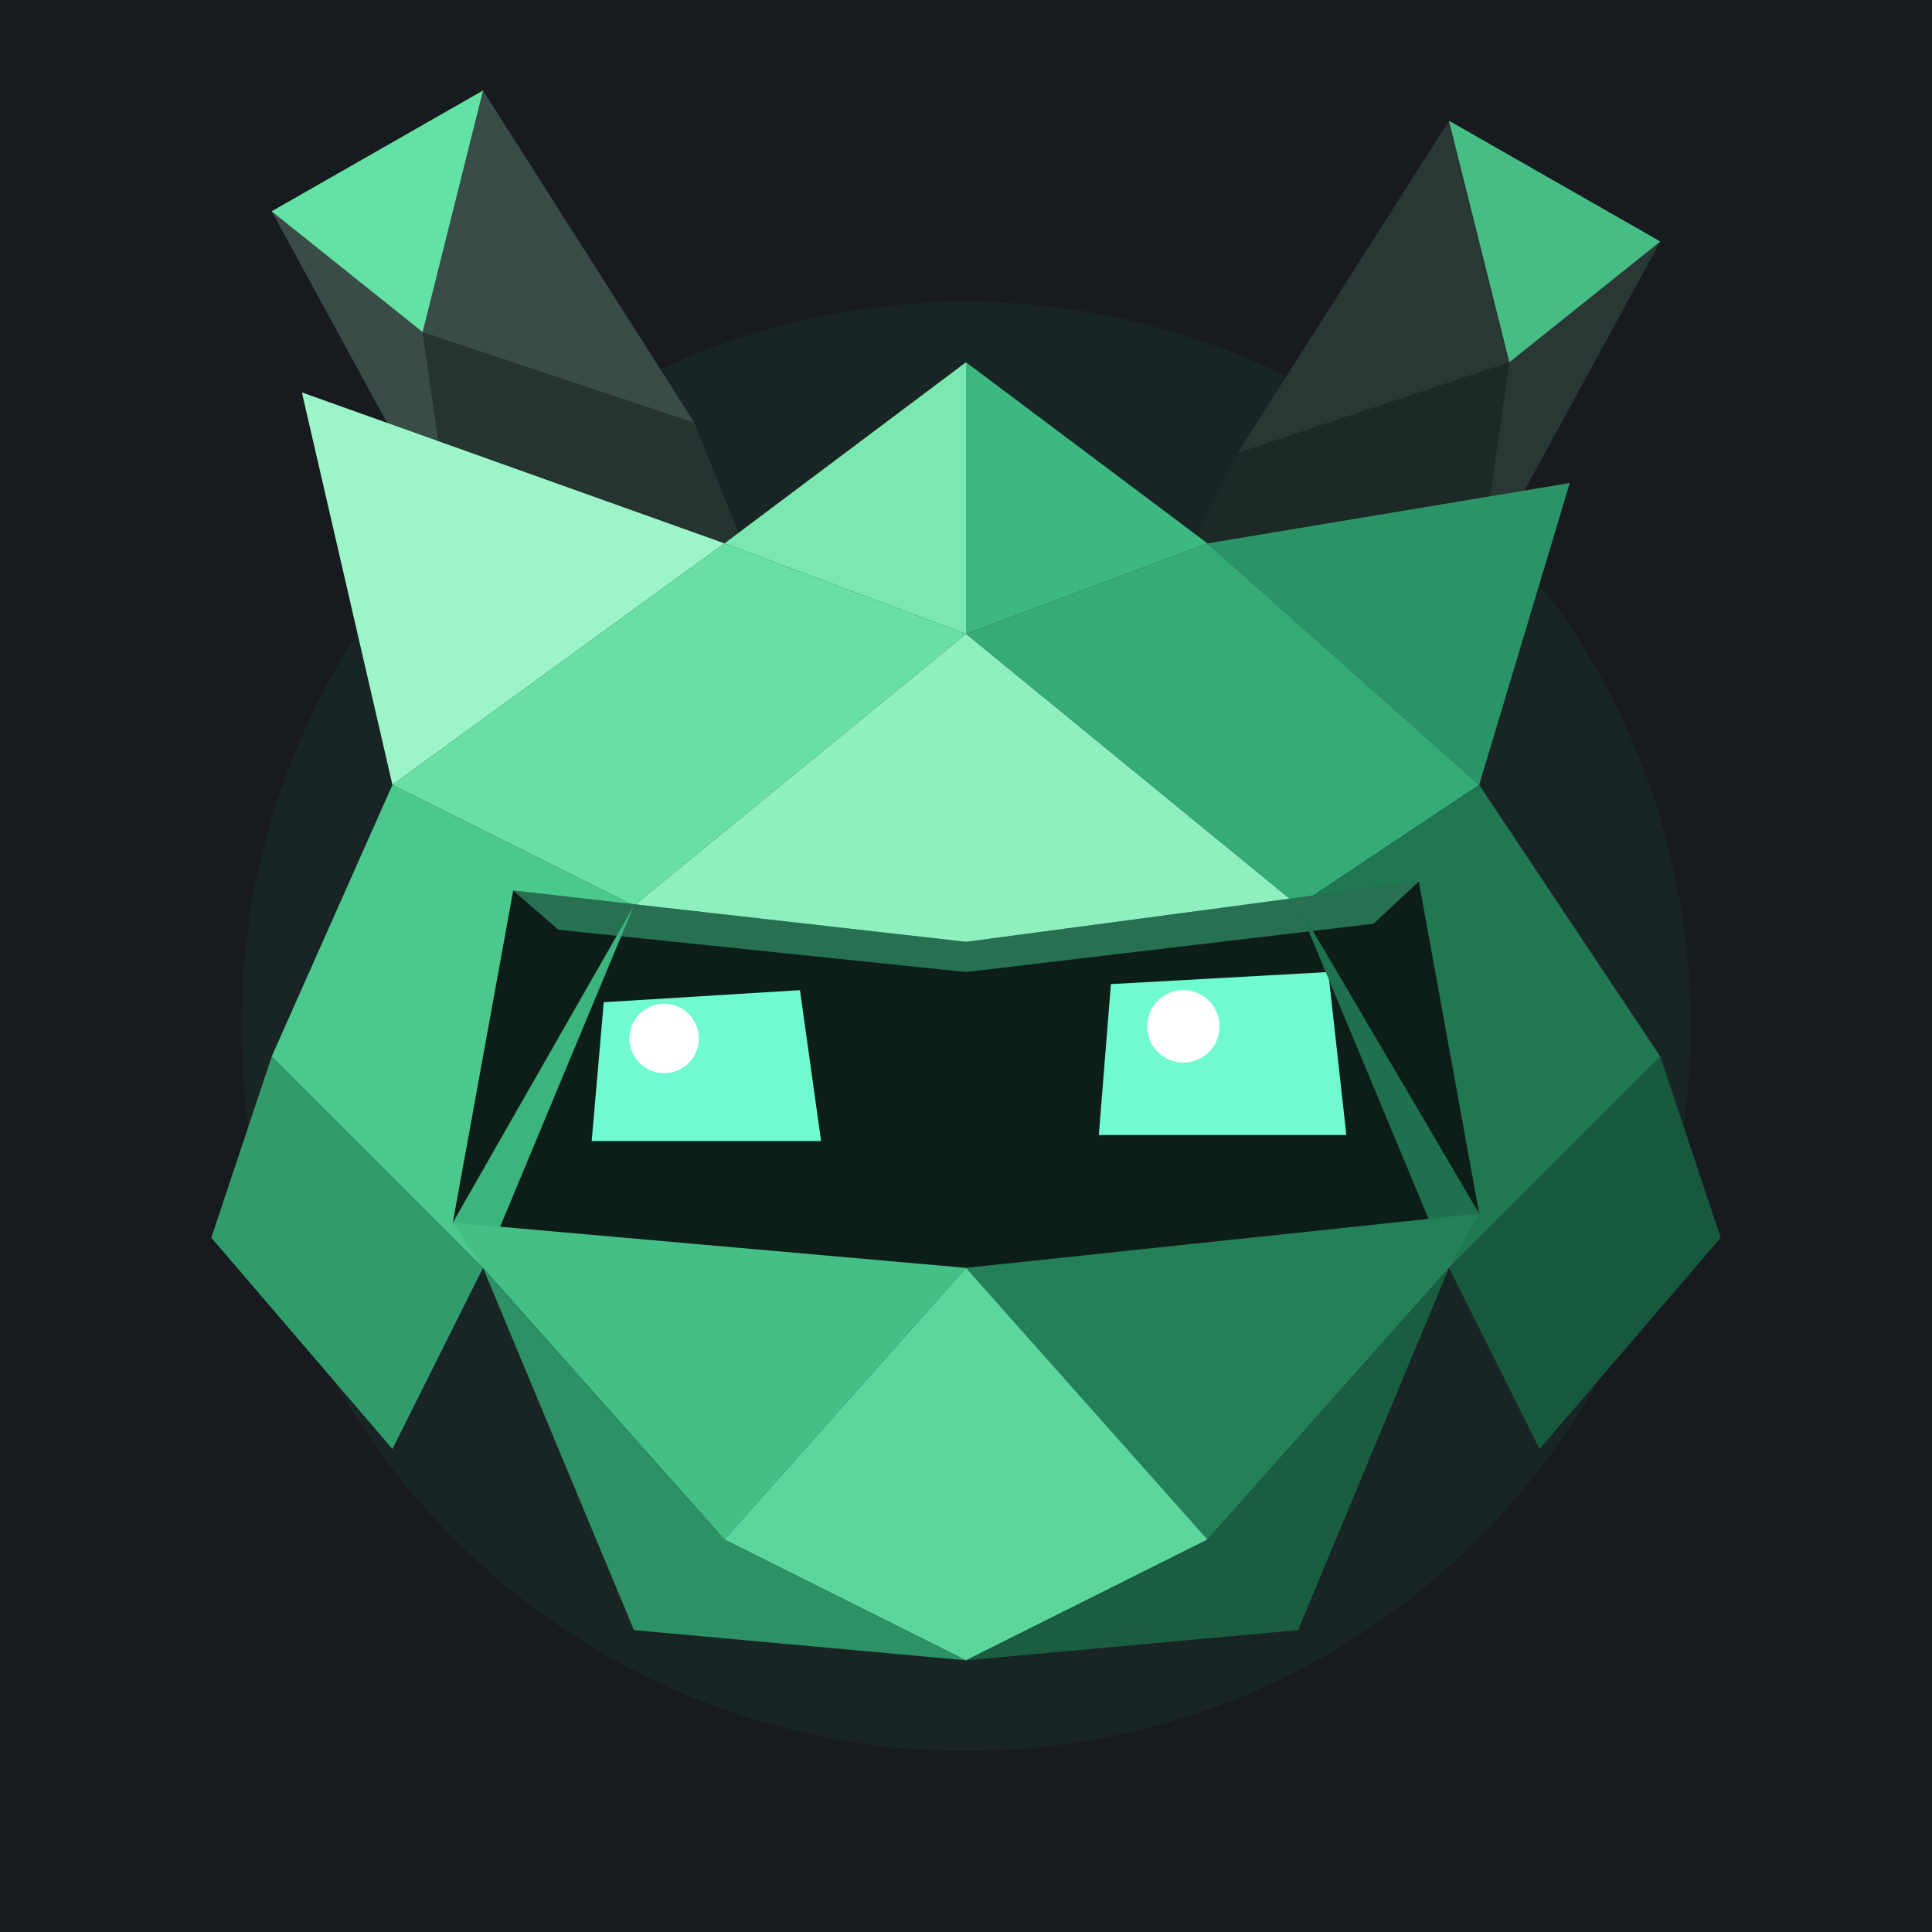
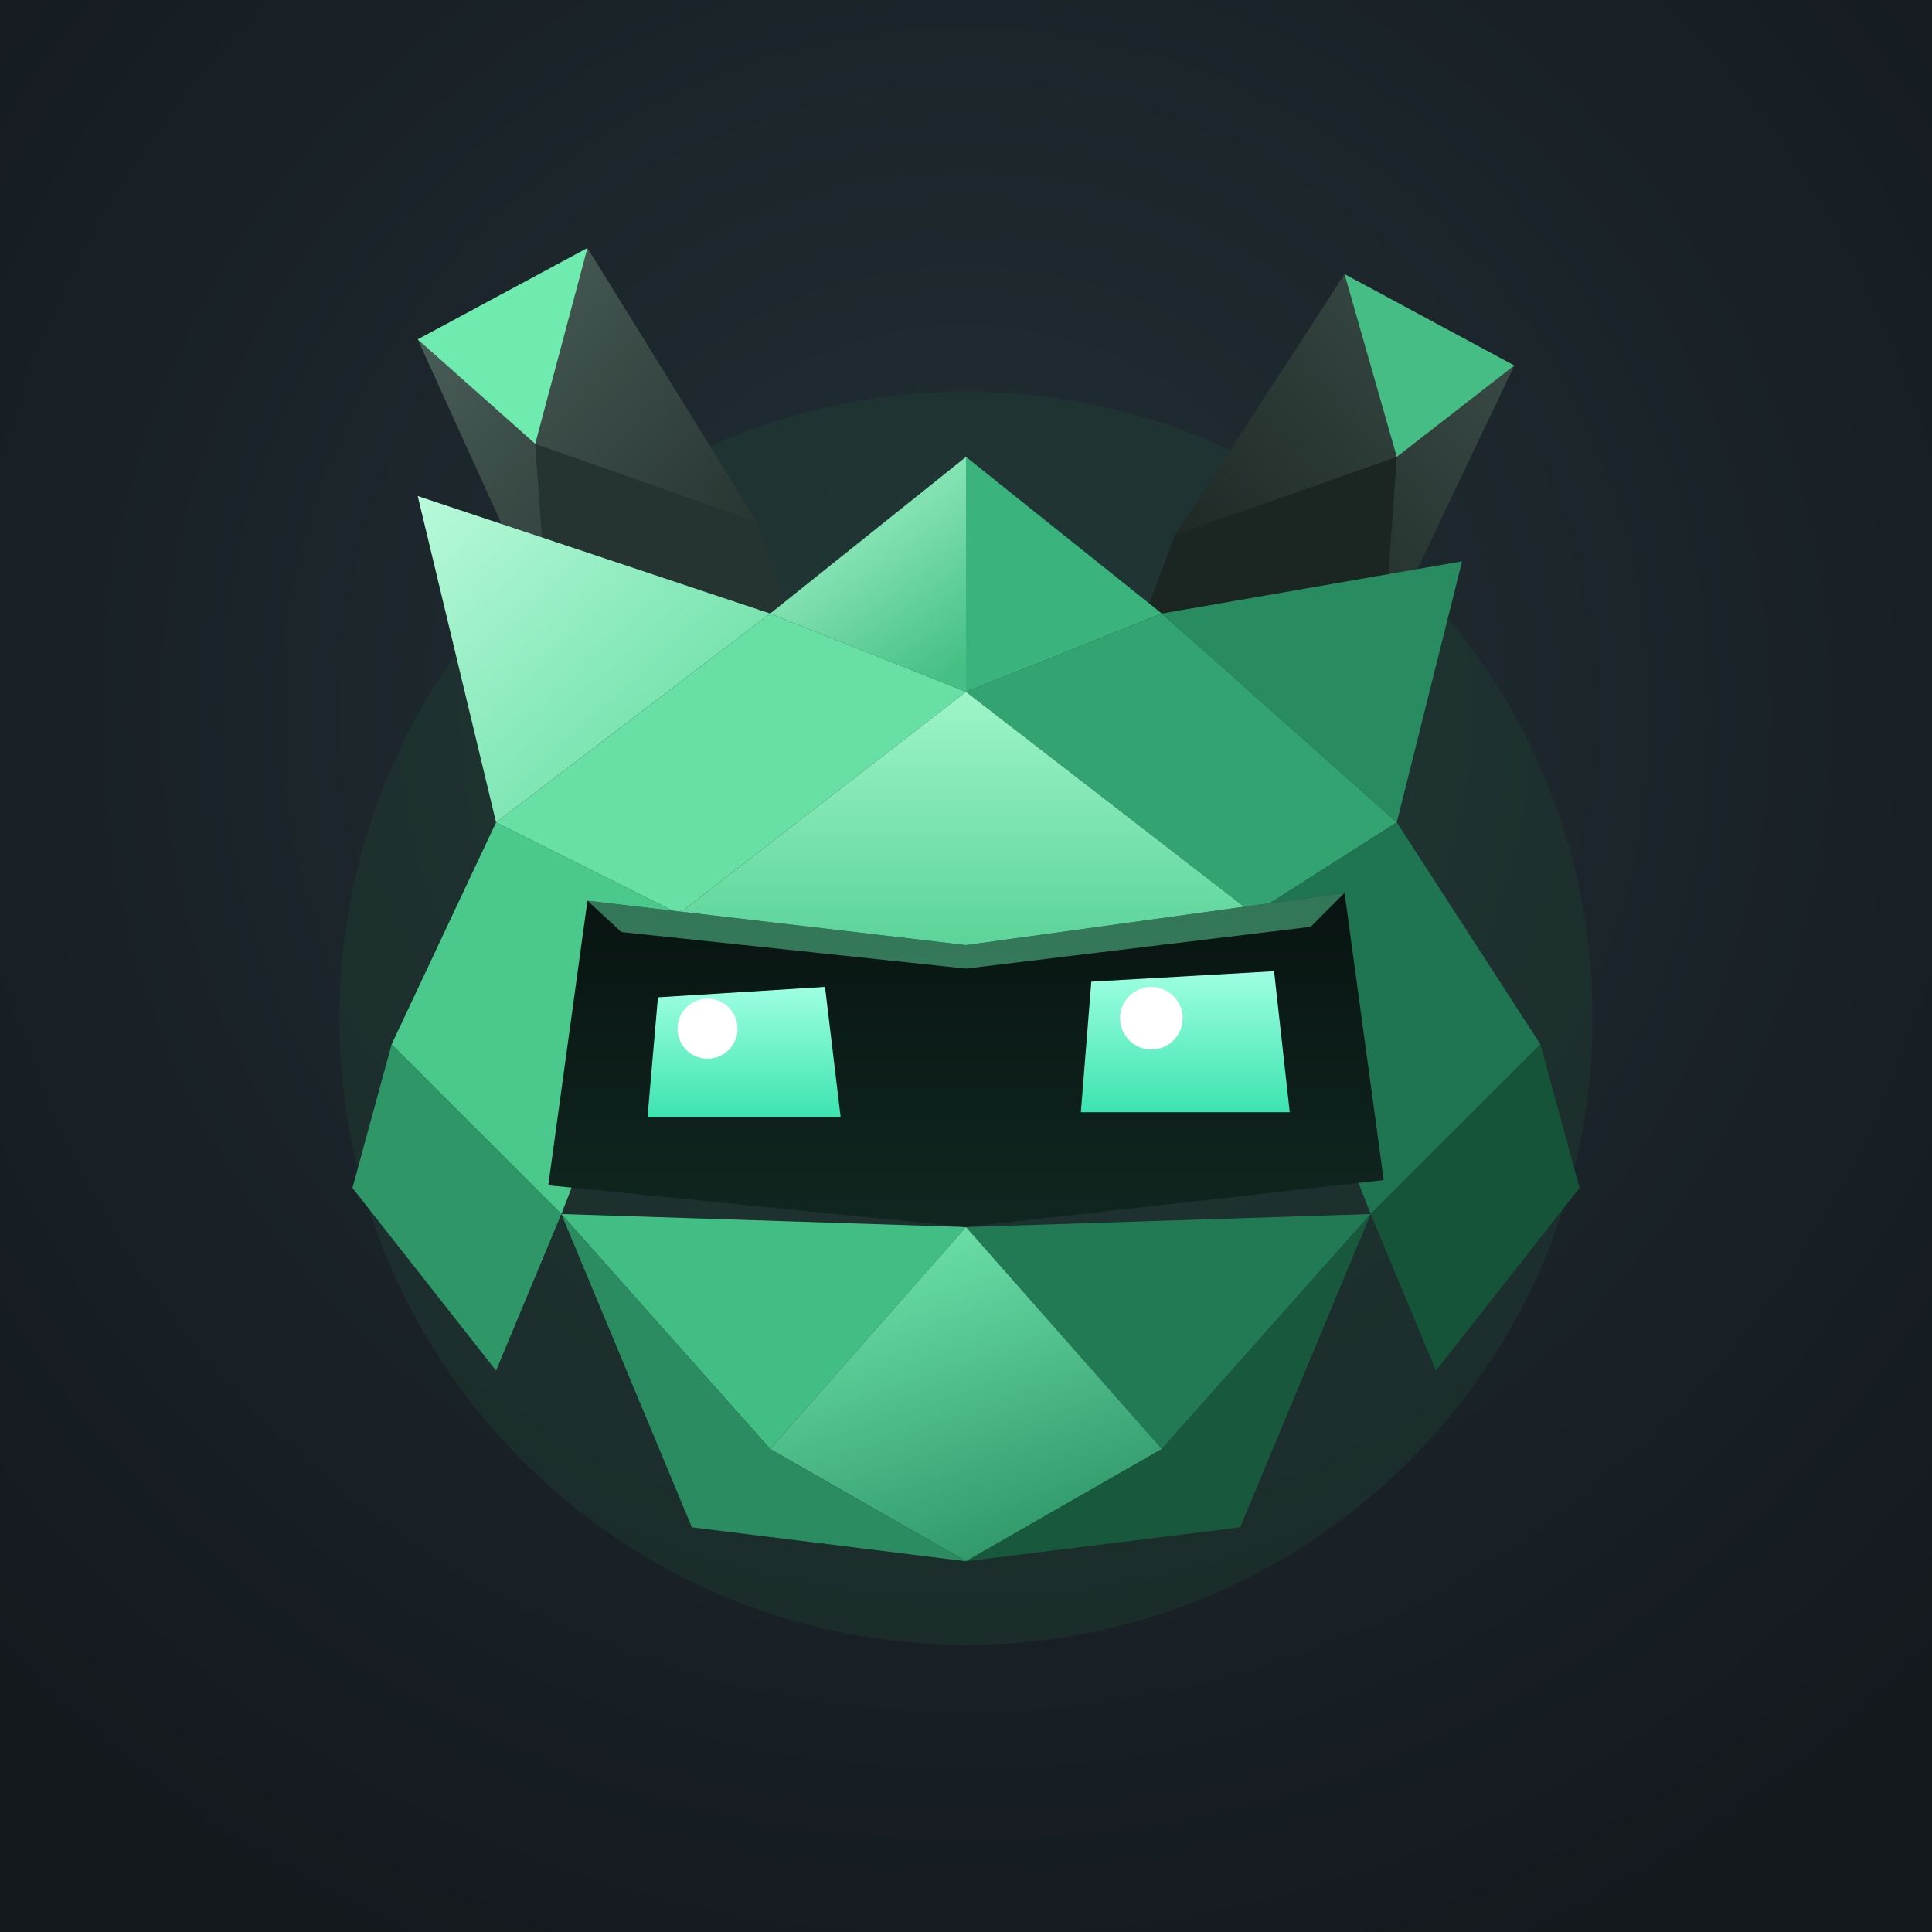
- <svg xmlns="http://www.w3.org/2000/svg" width="512" height="512" viewBox="0 0 64 64">
-   <rect width="64" height="64" fill="#171b20" />
-   <circle cx="32" cy="34" r="24" fill="#1b3a30" opacity=".32" />
-   <polygon points="15,18 9,7 16,3 23,14" fill="#3a4c47" />
-   <polygon points="9,7 16,3 14,11" fill="#63e2a5" />
-   <polygon points="15,18 14,11 23,14 25,19" fill="#253430" />
-   <polygon points="49,19 55,8 48,4 41,15" fill="#293834" />
-   <polygon points="55,8 48,4 50,12" fill="#46bd84" />
-   <polygon points="49,19 50,12 41,15 39,19" fill="#1d2926" />
-   <polygon points="10,13 24,18 13,26" fill="#9cf5c8" />
-   <polygon points="24,18 32,12 32,21" fill="#7be8b2" />
-   <polygon points="32,12 40,18 32,21" fill="#3eb882" />
-   <polygon points="40,18 52,16 49,26" fill="#2b9466" />
-   <polygon points="13,26 24,18 32,21 21,30" fill="#68dfa5" />
-   <polygon points="32,21 40,18 49,26 43,30" fill="#35ab77" />
-   <polygon points="21,30 32,21 43,30 32,33" fill="#8ff0bf" />
-   <polygon points="13,26 21,30 16,42 9,35" fill="#4bc98d" />
-   <polygon points="49,26 43,30 48,42 55,35" fill="#207853" />
-   <polygon points="9,35 16,42 13,48 7,41" fill="#319c6b" />
-   <polygon points="55,35 48,42 51,48 57,41" fill="#17593e" />
-   <polygon points="17,29.5 32,31.2 47,29.2 49,40.2 32,42 15,40.5" fill="#0d1e19" />
-   <polygon points="17,29.5 32,31.2 47,29.2 45.5,30.6 32,32.2 18.5,30.8" fill="#4ad496" opacity=".45" />
-   <polygon points="20,33.2 26.5,32.8 27.2,37.8 19.6,37.8" fill="#6ffad0" />
-   <polygon points="36.8,32.6 44,32.2 44.6,37.6 36.4,37.6" fill="#6ffad0" />
-   <circle cx="22" cy="34.4" r="1.15" fill="#ffffff" />
-   <circle cx="39.2" cy="34" r="1.2" fill="#ffffff" />
-   <polygon points="16,42 21,30 15,40.5" fill="#3bb57d" />
-   <polygon points="48,42 43,30 49,40.2" fill="#1e704e" />
-   <polygon points="15,40.5 32,42 24,51 16,42" fill="#44bf86" />
-   <polygon points="49,40.2 32,42 40,51 48,42" fill="#248059" />
-   <polygon points="24,51 32,42 40,51 32,55" fill="#5bd69c" />
-   <polygon points="16,42 24,51 32,55 21,54" fill="#2c9164" />
-   <polygon points="48,42 40,51 32,55 43,54" fill="#195e41" />
+ <svg xmlns="http://www.w3.org/2000/svg" width="1024" height="1024" viewBox="-5 -5 74 74" shape-rendering="geometricPrecision">
+   <defs>
+     <radialGradient id="bg" cx="50%" cy="38%" r="65%">
+       <stop offset="0" stop-color="#223036" />
+       <stop offset="1" stop-color="#14191e" />
+     </radialGradient>
+     <linearGradient id="horn-l" x1="0" y1="0" x2="1" y2="1">
+       <stop offset="0" stop-color="#4e635d" />
+       <stop offset="1" stop-color="#222e2b" />
+     </linearGradient>
+     <linearGradient id="horn-r" x1="1" y1="0" x2="0" y2="1">
+       <stop offset="0" stop-color="#3d4f4a" />
+       <stop offset="1" stop-color="#192320" />
+     </linearGradient>
+     <linearGradient id="crest-l" x1="0" y1="0" x2="1" y2="1">
+       <stop offset="0" stop-color="#b8fada" />
+       <stop offset="1" stop-color="#5cd99c" />
+     </linearGradient>
+     <linearGradient id="crown-top" x1="0.2" y1="0" x2="0.8" y2="1">
+       <stop offset="0" stop-color="#a8f7ce" />
+       <stop offset="1" stop-color="#45bf85" />
+     </linearGradient>
+     <linearGradient id="brow-bridge" x1="0.5" y1="0" x2="0.5" y2="1">
+       <stop offset="0" stop-color="#9ef5c8" />
+       <stop offset="1" stop-color="#53cf94" />
+     </linearGradient>
+     <linearGradient id="visor" x1="0" y1="0" x2="0" y2="1">
+       <stop offset="0" stop-color="#081411" />
+       <stop offset="1" stop-color="#112620" />
+     </linearGradient>
+     <linearGradient id="eye-glow" x1="0" y1="0" x2="0" y2="1">
+       <stop offset="0" stop-color="#9effe2" />
+       <stop offset="1" stop-color="#3de3b0" />
+     </linearGradient>
+     <linearGradient id="chin-front" x1="0.3" y1="0" x2="0.7" y2="1">
+       <stop offset="0" stop-color="#6ee3ab" />
+       <stop offset="1" stop-color="#2d9466" />
+     </linearGradient>
+   </defs>
+   <rect x="-8" y="-8" width="80" height="80" fill="url(#bg)" />
+   <circle cx="32" cy="34" r="24" fill="#1e4236" opacity=".36" />
+   <polygon points="16,19 11,8 17.5,4.5 24,15" fill="url(#horn-l)" />
+   <polygon points="11,8 17.5,4.5 15.5,12" fill="#70ebaf" />
+   <polygon points="16,19 15.5,12 24,15 25.5,19.5" fill="#253430" />
+   <polygon points="48,19.5 53,9 46.5,5.5 40,15.5" fill="url(#horn-r)" />
+   <polygon points="53,9 46.5,5.5 48.5,12.5" fill="#46bd84" />
+   <polygon points="48,19.5 48.5,12.5 40,15.5 38.5,19.5" fill="#1b2623" />
+   <polygon points="11,14 24.5,18.5 14,26.5" fill="url(#crest-l)" />
+   <polygon points="24.5,18.5 32,12.5 32,21.5" fill="url(#crown-top)" />
+   <polygon points="32,12.5 39.5,18.5 32,21.5" fill="#3ab37d" />
+   <polygon points="39.5,18.5 51,16.5 48.5,26.5" fill="#288c60" />
+   <polygon points="14,26.5 24.5,18.5 32,21.5 21,30" fill="#68dfa5" />
+   <polygon points="32,21.5 39.5,18.5 48.5,26.5 43,30" fill="#32a371" />
+   <polygon points="21,30 32,21.5 43,30 32,32.5" fill="url(#brow-bridge)" />
+   <polygon points="14,26.5 21,30 16.5,41.5 10,35" fill="#4bc98d" />
+   <polygon points="48.5,26.5 43,30 47.5,41.5 54,35" fill="#1f7551" />
+   <polygon points="10,35 16.5,41.5 14,47.5 8.5,40.5" fill="#2e9667" />
+   <polygon points="54,35 47.5,41.5 50,47.5 55.5,40.5" fill="#16543a" />
+   <polygon points="16.5,41.5 32,42 24.5,50.5" fill="#42bd84" />
+   <polygon points="47.5,41.5 32,42 39.5,50.5" fill="#227a54" />
+   <polygon points="24.5,50.5 32,42 39.5,50.5 32,54.8" fill="url(#chin-front)" />
+   <polygon points="16.5,41.5 24.5,50.5 32,54.8 21.5,53.5" fill="#2a8c60" />
+   <polygon points="47.5,41.5 39.5,50.5 32,54.8 42.5,53.5" fill="#18593d" />
+   <polygon points="17.5,29.5 32,31.2 46.5,29.2 48,40.2 32,42 16,40.4" fill="url(#visor)" />
+   <polygon points="17.5,29.5 32,31.2 46.5,29.2 45.2,30.5 32,32.1 18.8,30.7" fill="#63e2a5" opacity=".48" />
+   <polygon points="20.2,33.2 26.6,32.8 27.2,37.8 19.8,37.8" fill="url(#eye-glow)" />
+   <polygon points="36.8,32.6 43.8,32.2 44.4,37.6 36.4,37.6" fill="url(#eye-glow)" />
+   <circle cx="22.1" cy="34.4" r="1.15" fill="#ffffff" />
+   <circle cx="39.1" cy="34.0" r="1.2" fill="#ffffff" />
</svg>
